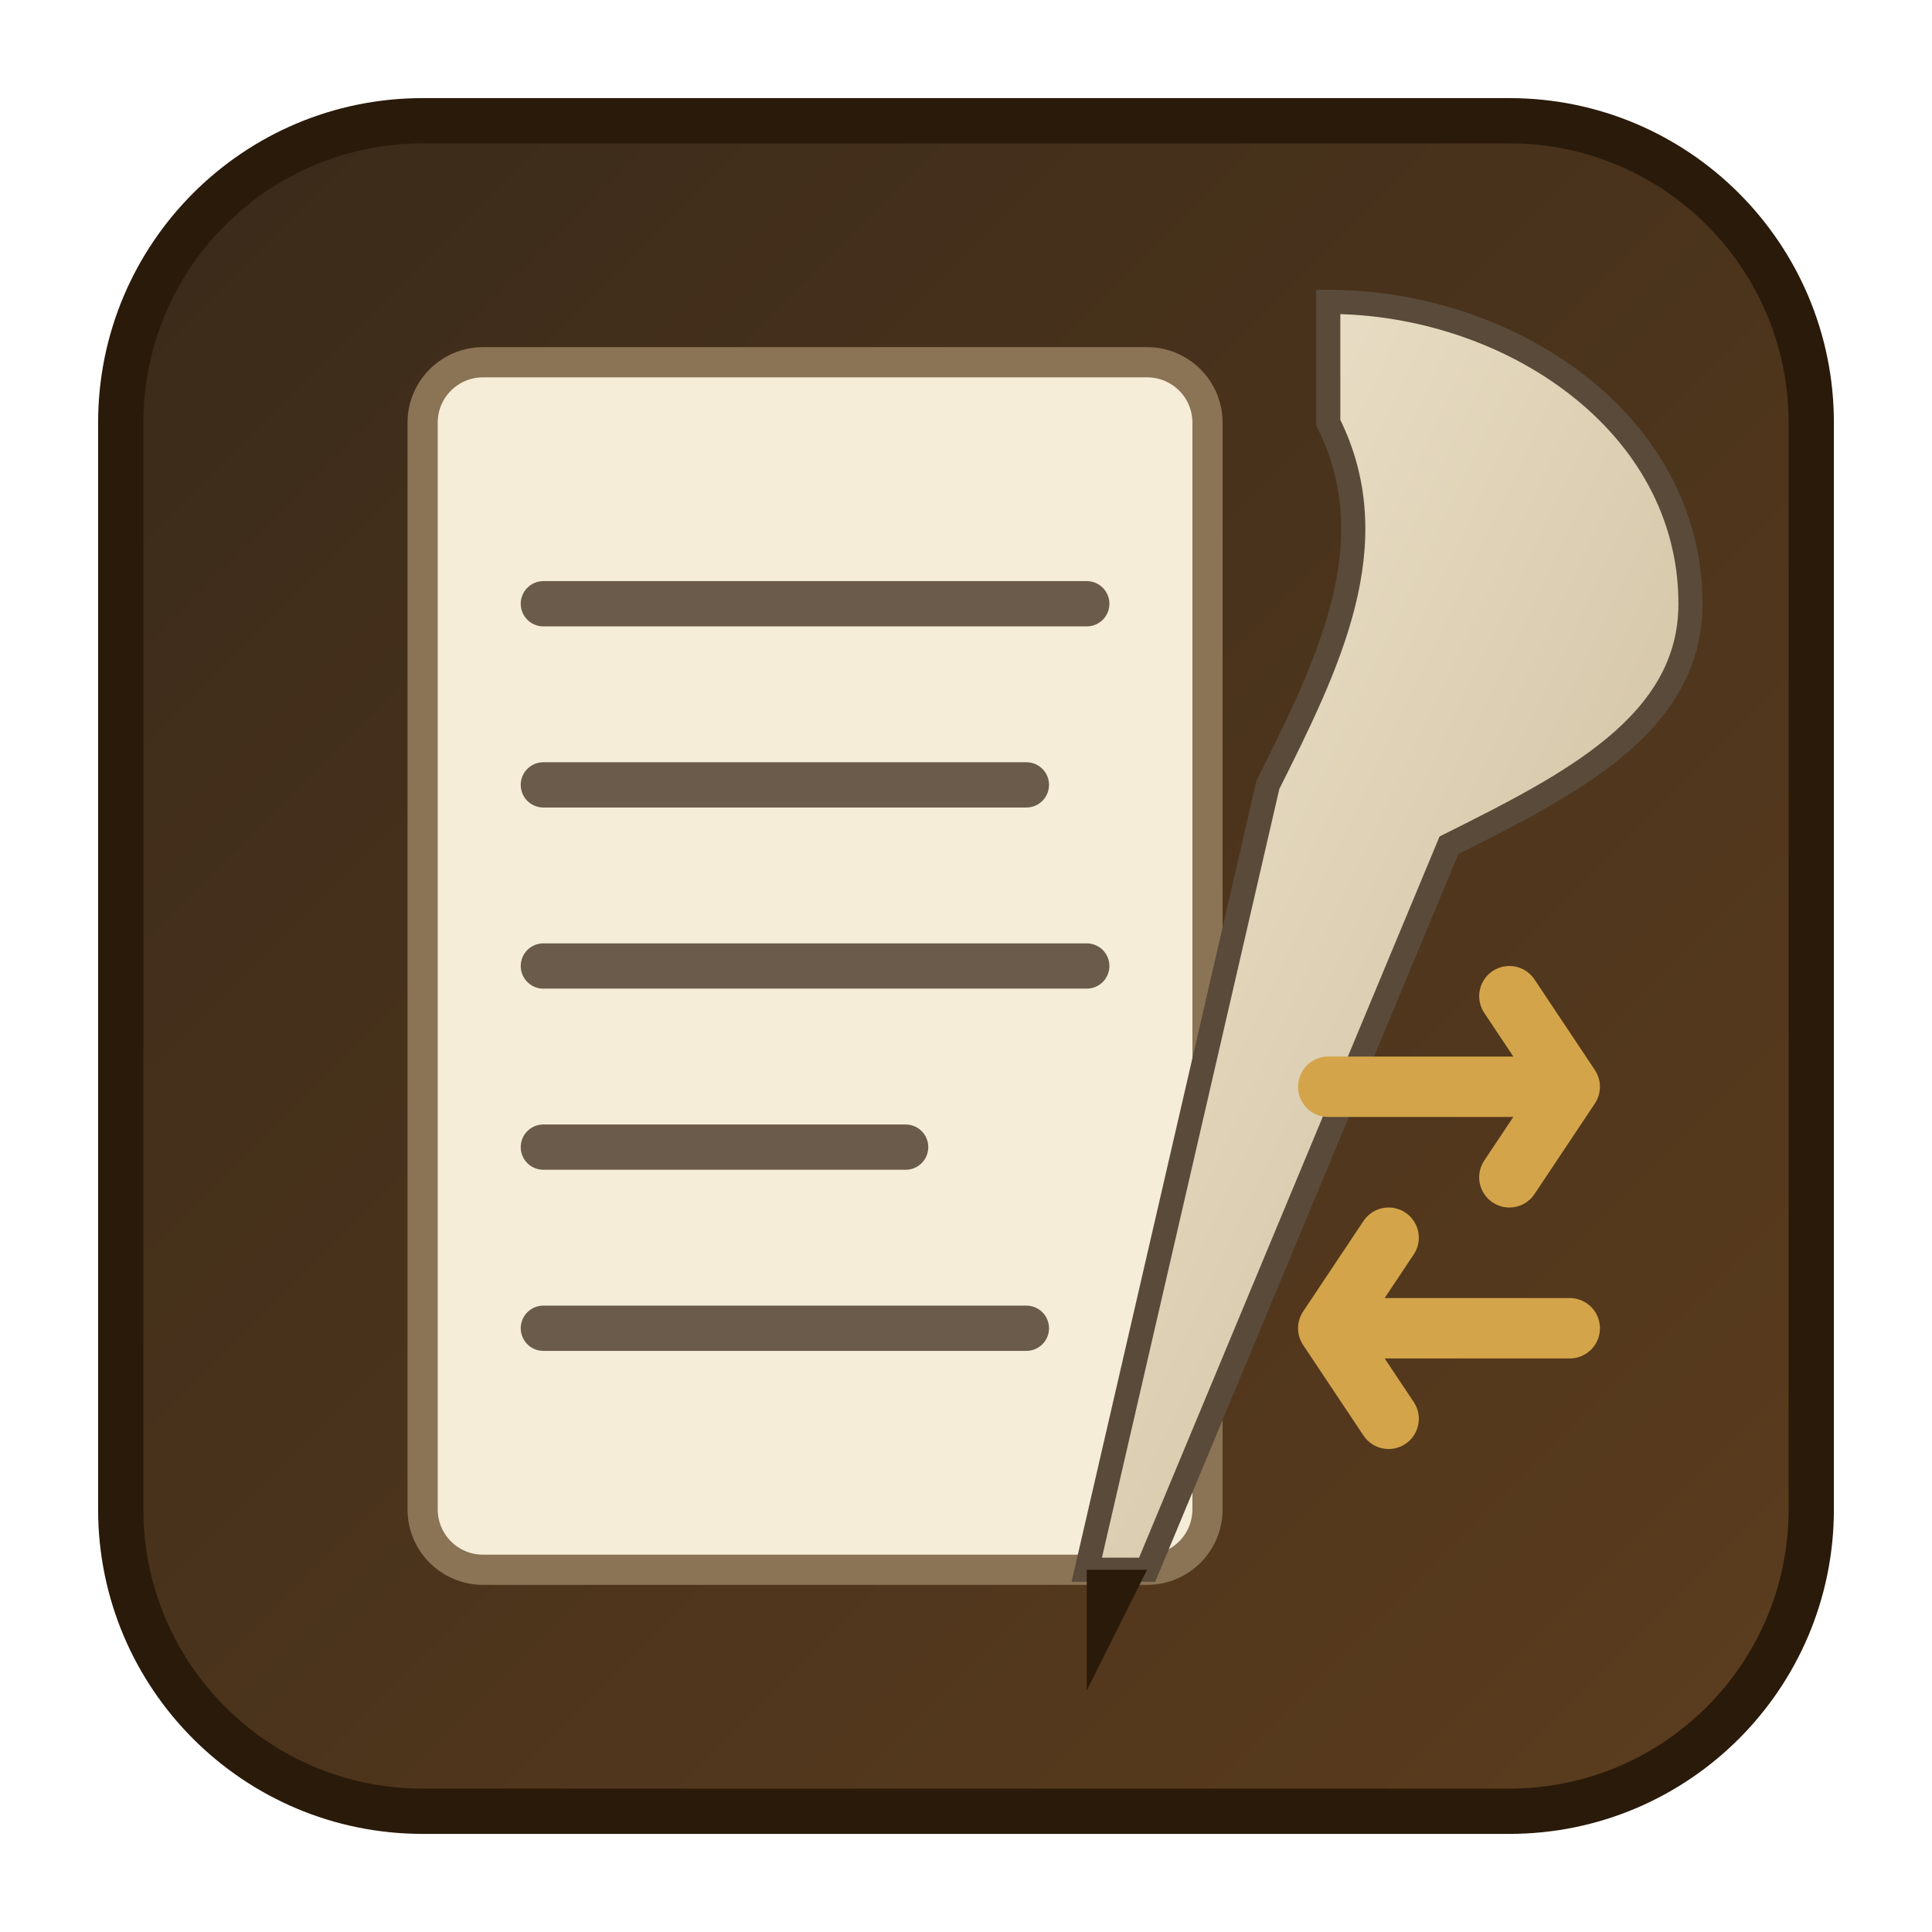
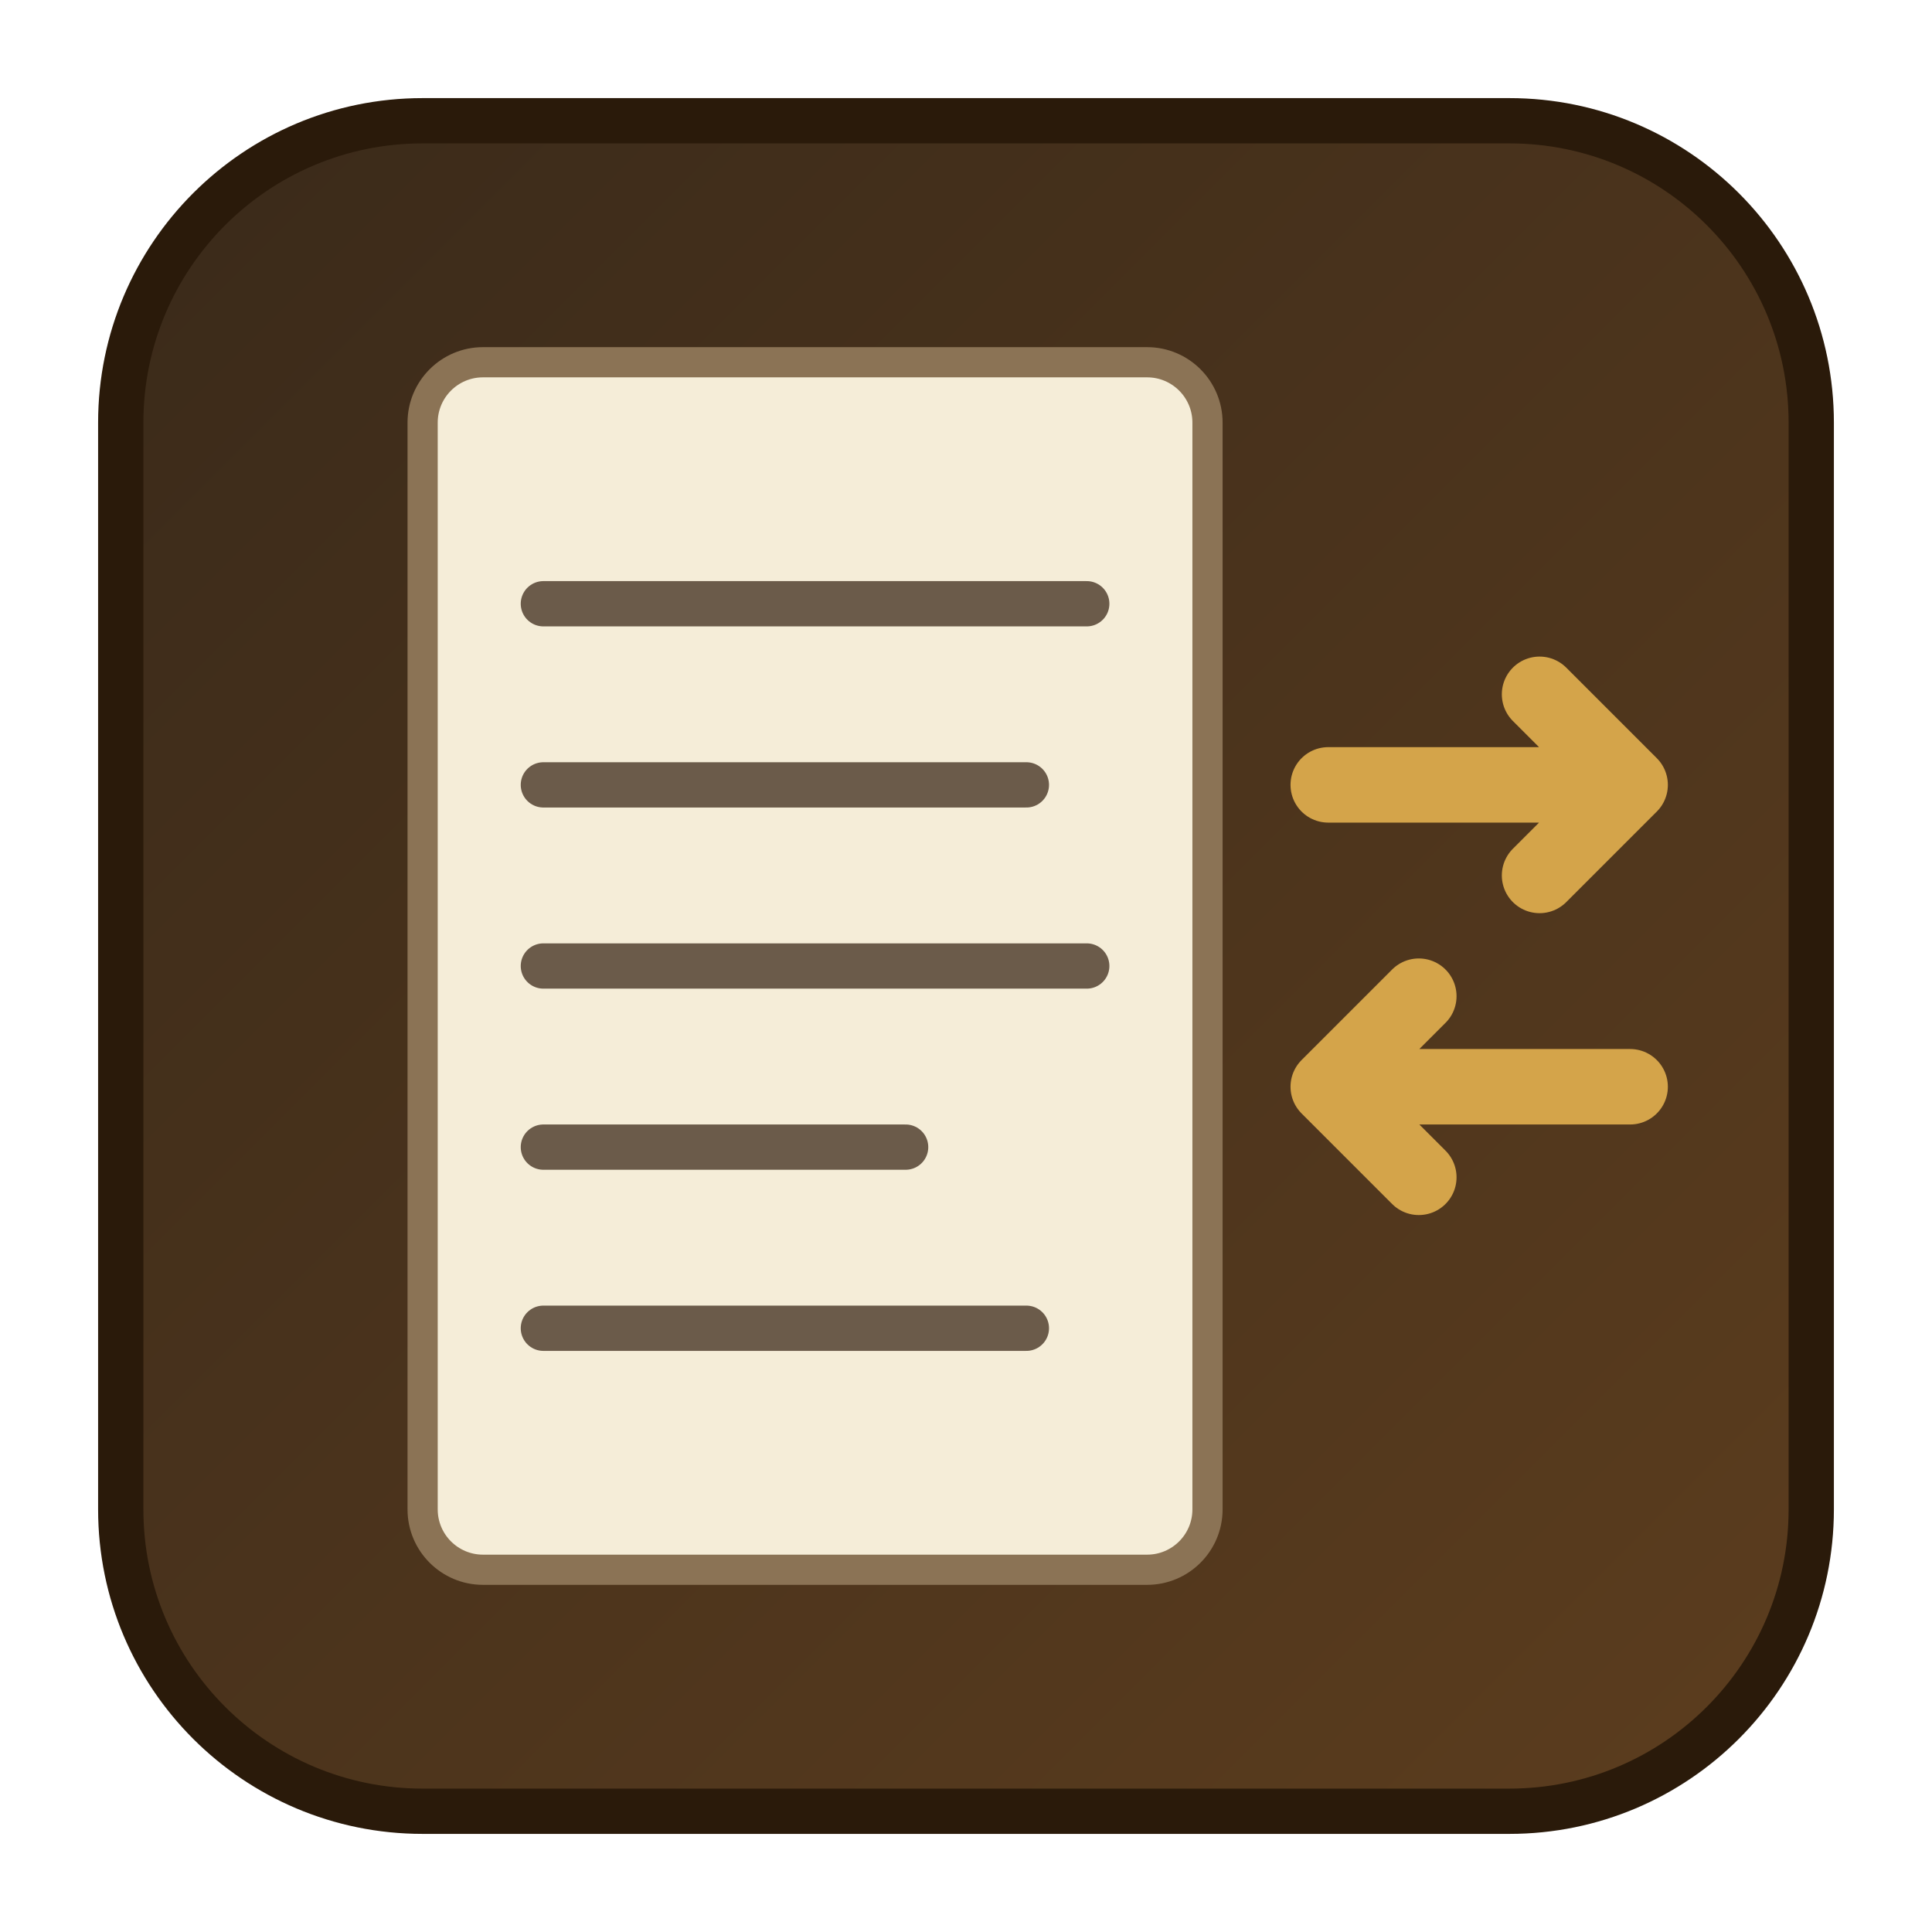
<svg xmlns="http://www.w3.org/2000/svg" viewBox="0 0 64 64" width="64" height="64">
  <defs>
    <linearGradient id="bg" x1="0%" y1="0%" x2="100%" y2="100%">
      <stop offset="0%" style="stop-color:#3a2a1a" />
      <stop offset="100%" style="stop-color:#5c3d1e" />
-     </linearGradient>
-     <linearGradient id="quill" x1="0%" y1="0%" x2="100%" y2="100%">
-       <stop offset="0%" style="stop-color:#f0e6d0" />
-       <stop offset="100%" style="stop-color:#c9b896" />
    </linearGradient>
  </defs>
  <rect x="4" y="4" width="56" height="56" rx="10" ry="10" fill="url(#bg)" stroke="#2a1a0a" stroke-width="1.5" />
  <rect x="14" y="12" width="26" height="40" rx="2" ry="2" fill="#f5edd8" stroke="#8b7355" stroke-width="1" />
  <line x1="18" y1="20" x2="36" y2="20" stroke="#6b5b4a" stroke-width="1.5" stroke-linecap="round" />
  <line x1="18" y1="26" x2="34" y2="26" stroke="#6b5b4a" stroke-width="1.5" stroke-linecap="round" />
  <line x1="18" y1="32" x2="36" y2="32" stroke="#6b5b4a" stroke-width="1.5" stroke-linecap="round" />
  <line x1="18" y1="38" x2="30" y2="38" stroke="#6b5b4a" stroke-width="1.5" stroke-linecap="round" />
  <line x1="18" y1="44" x2="34" y2="44" stroke="#6b5b4a" stroke-width="1.5" stroke-linecap="round" />
-   <path d="M 44 10 C 50 10, 56 14, 56 20 C 56 24, 52 26, 48 28 L 38 52 L 36 52 L 42 26 C 44 22, 46 18, 44 14 Z" fill="url(#quill)" stroke="#5a4a3a" stroke-width="0.8" />
-   <path d="M 38 52 L 36 56 L 36 52 Z" fill="#2a1a0a" />
-   <path d="M 44 36 L 52 36 M 50 33 L 52 36 L 50 39" stroke="#d4a44a" stroke-width="2" stroke-linecap="round" stroke-linejoin="round" fill="none" />
-   <path d="M 52 44 L 44 44 M 46 41 L 44 44 L 46 47" stroke="#d4a44a" stroke-width="2" stroke-linecap="round" stroke-linejoin="round" fill="none" />
+   <path d="M 44 26 L 54 26 M 51 23 L 54 26 L 51 29" stroke="#d4a44a" stroke-width="2.5" stroke-linecap="round" stroke-linejoin="round" fill="none" />
+   <path d="M 54 36 L 44 36 M 47 33 L 44 36 L 47 39" stroke="#d4a44a" stroke-width="2.5" stroke-linecap="round" stroke-linejoin="round" fill="none" />
</svg>
